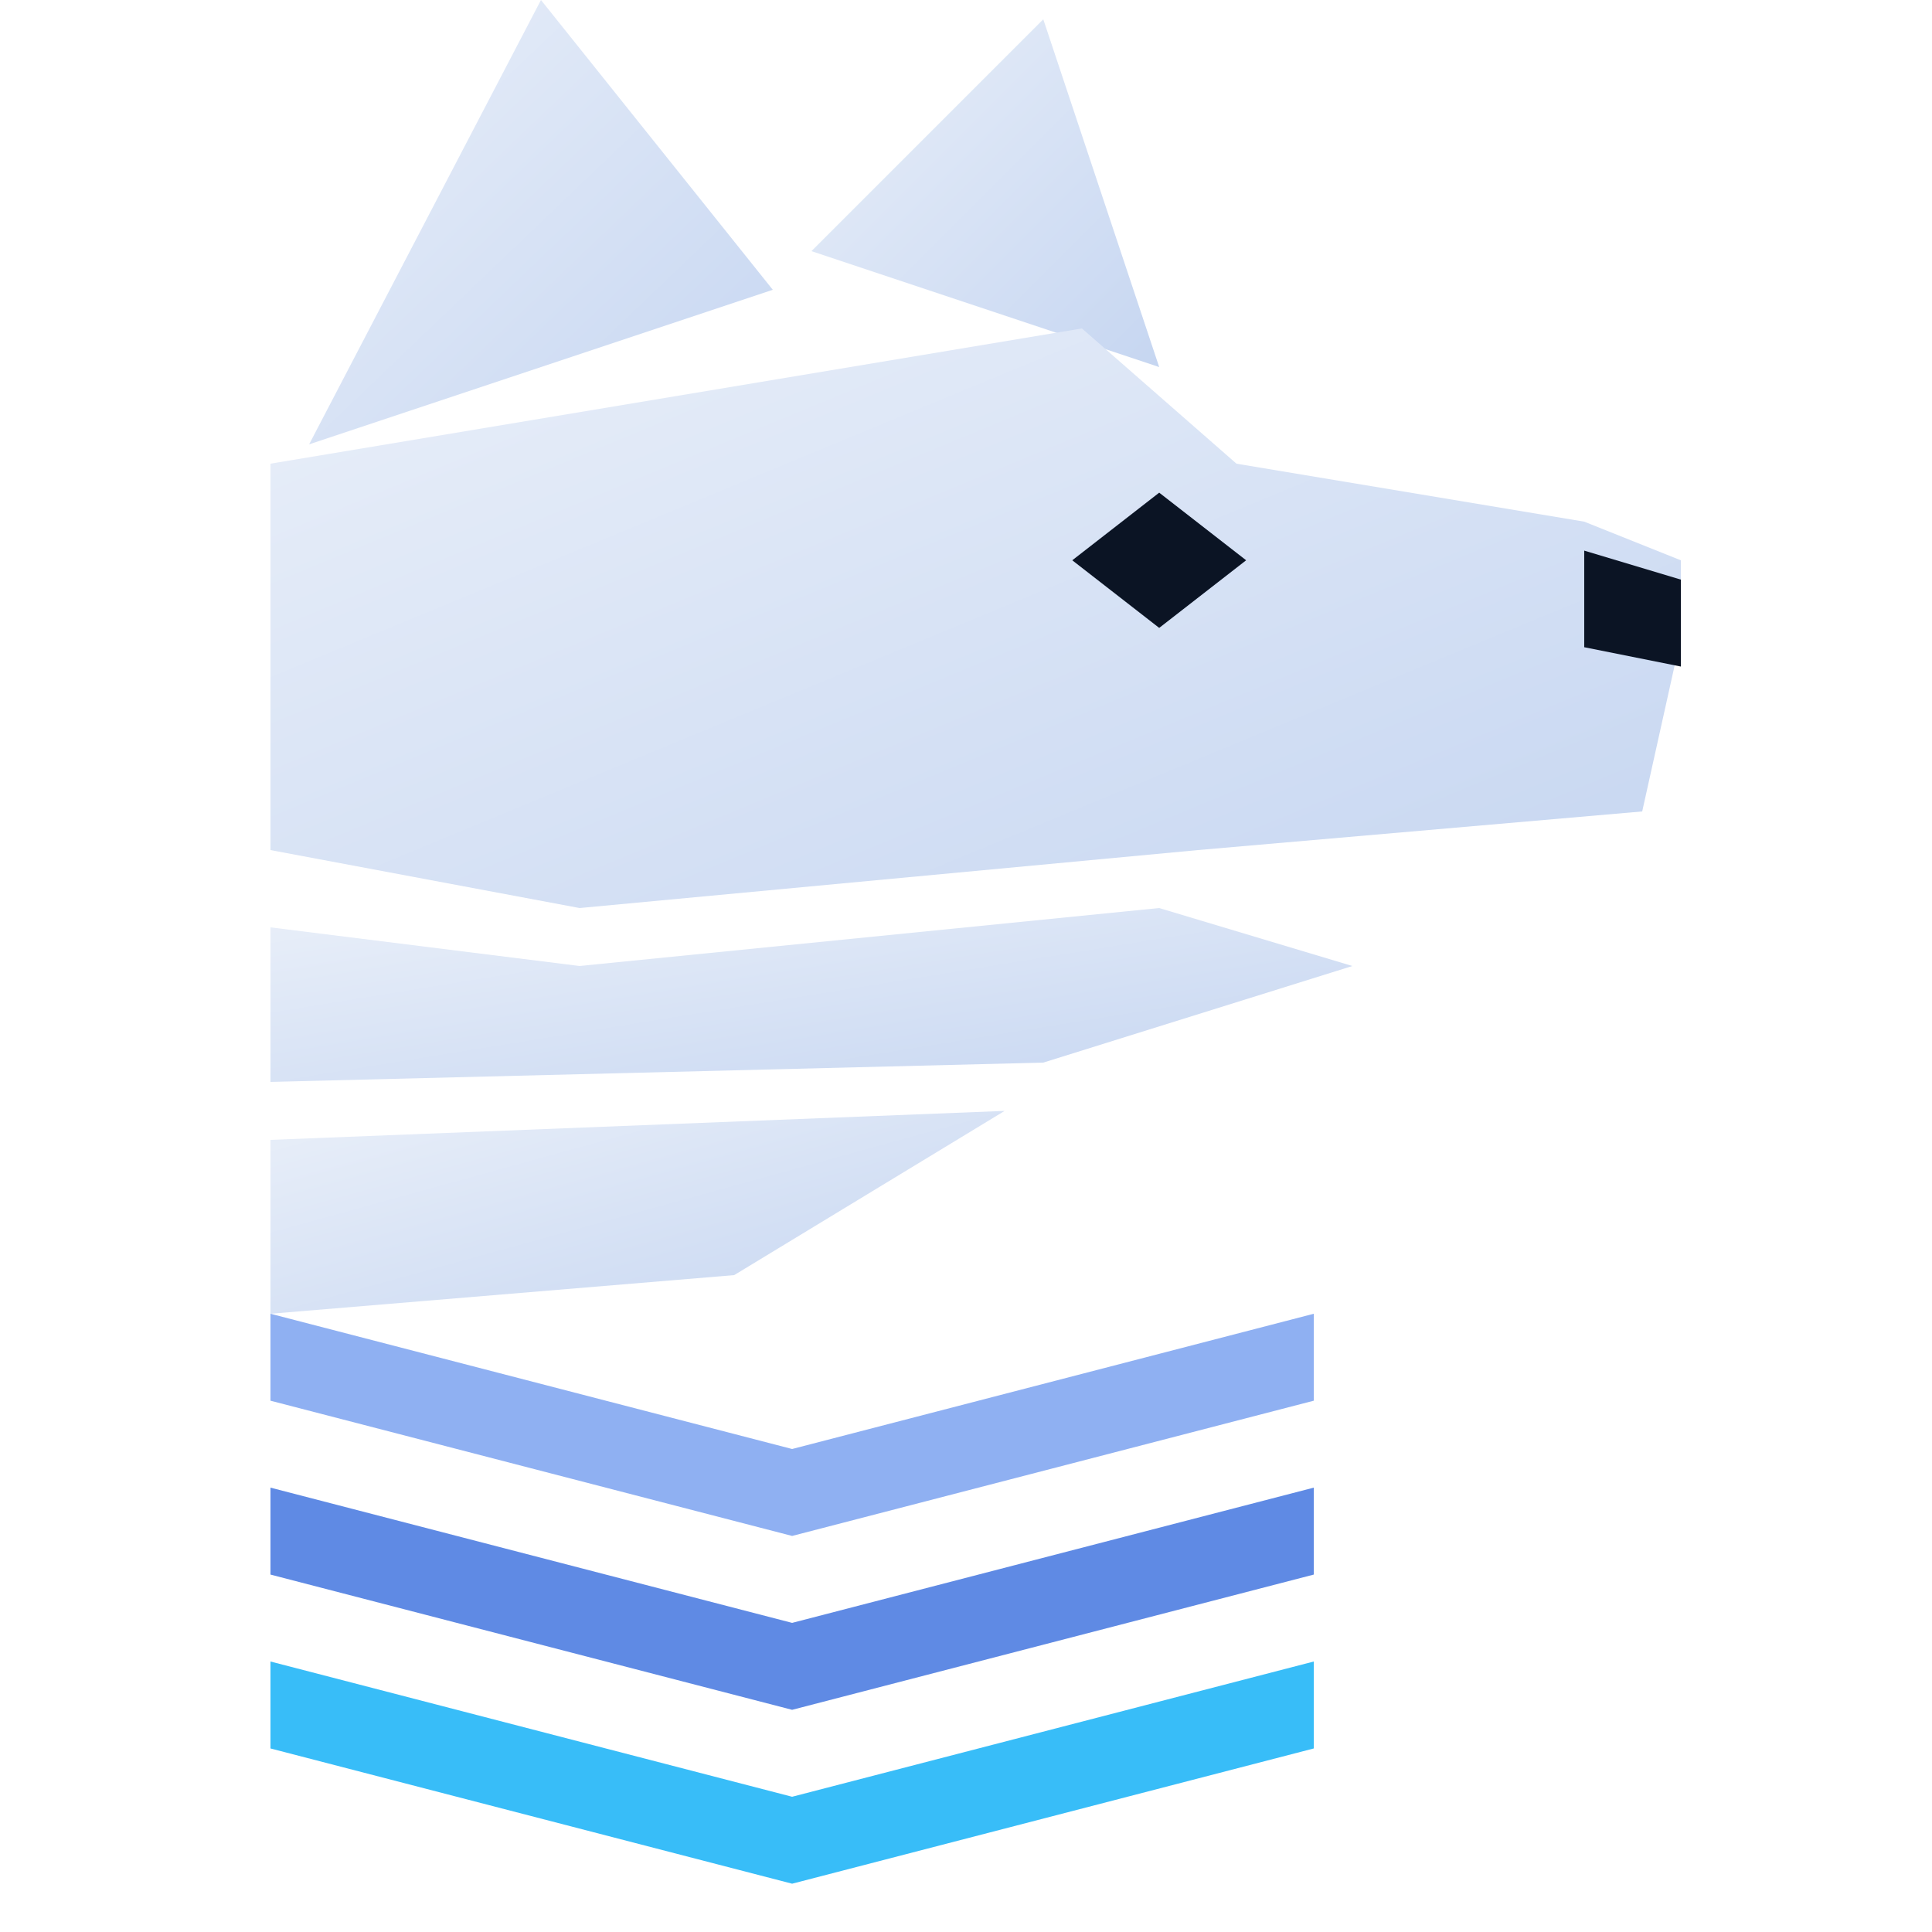
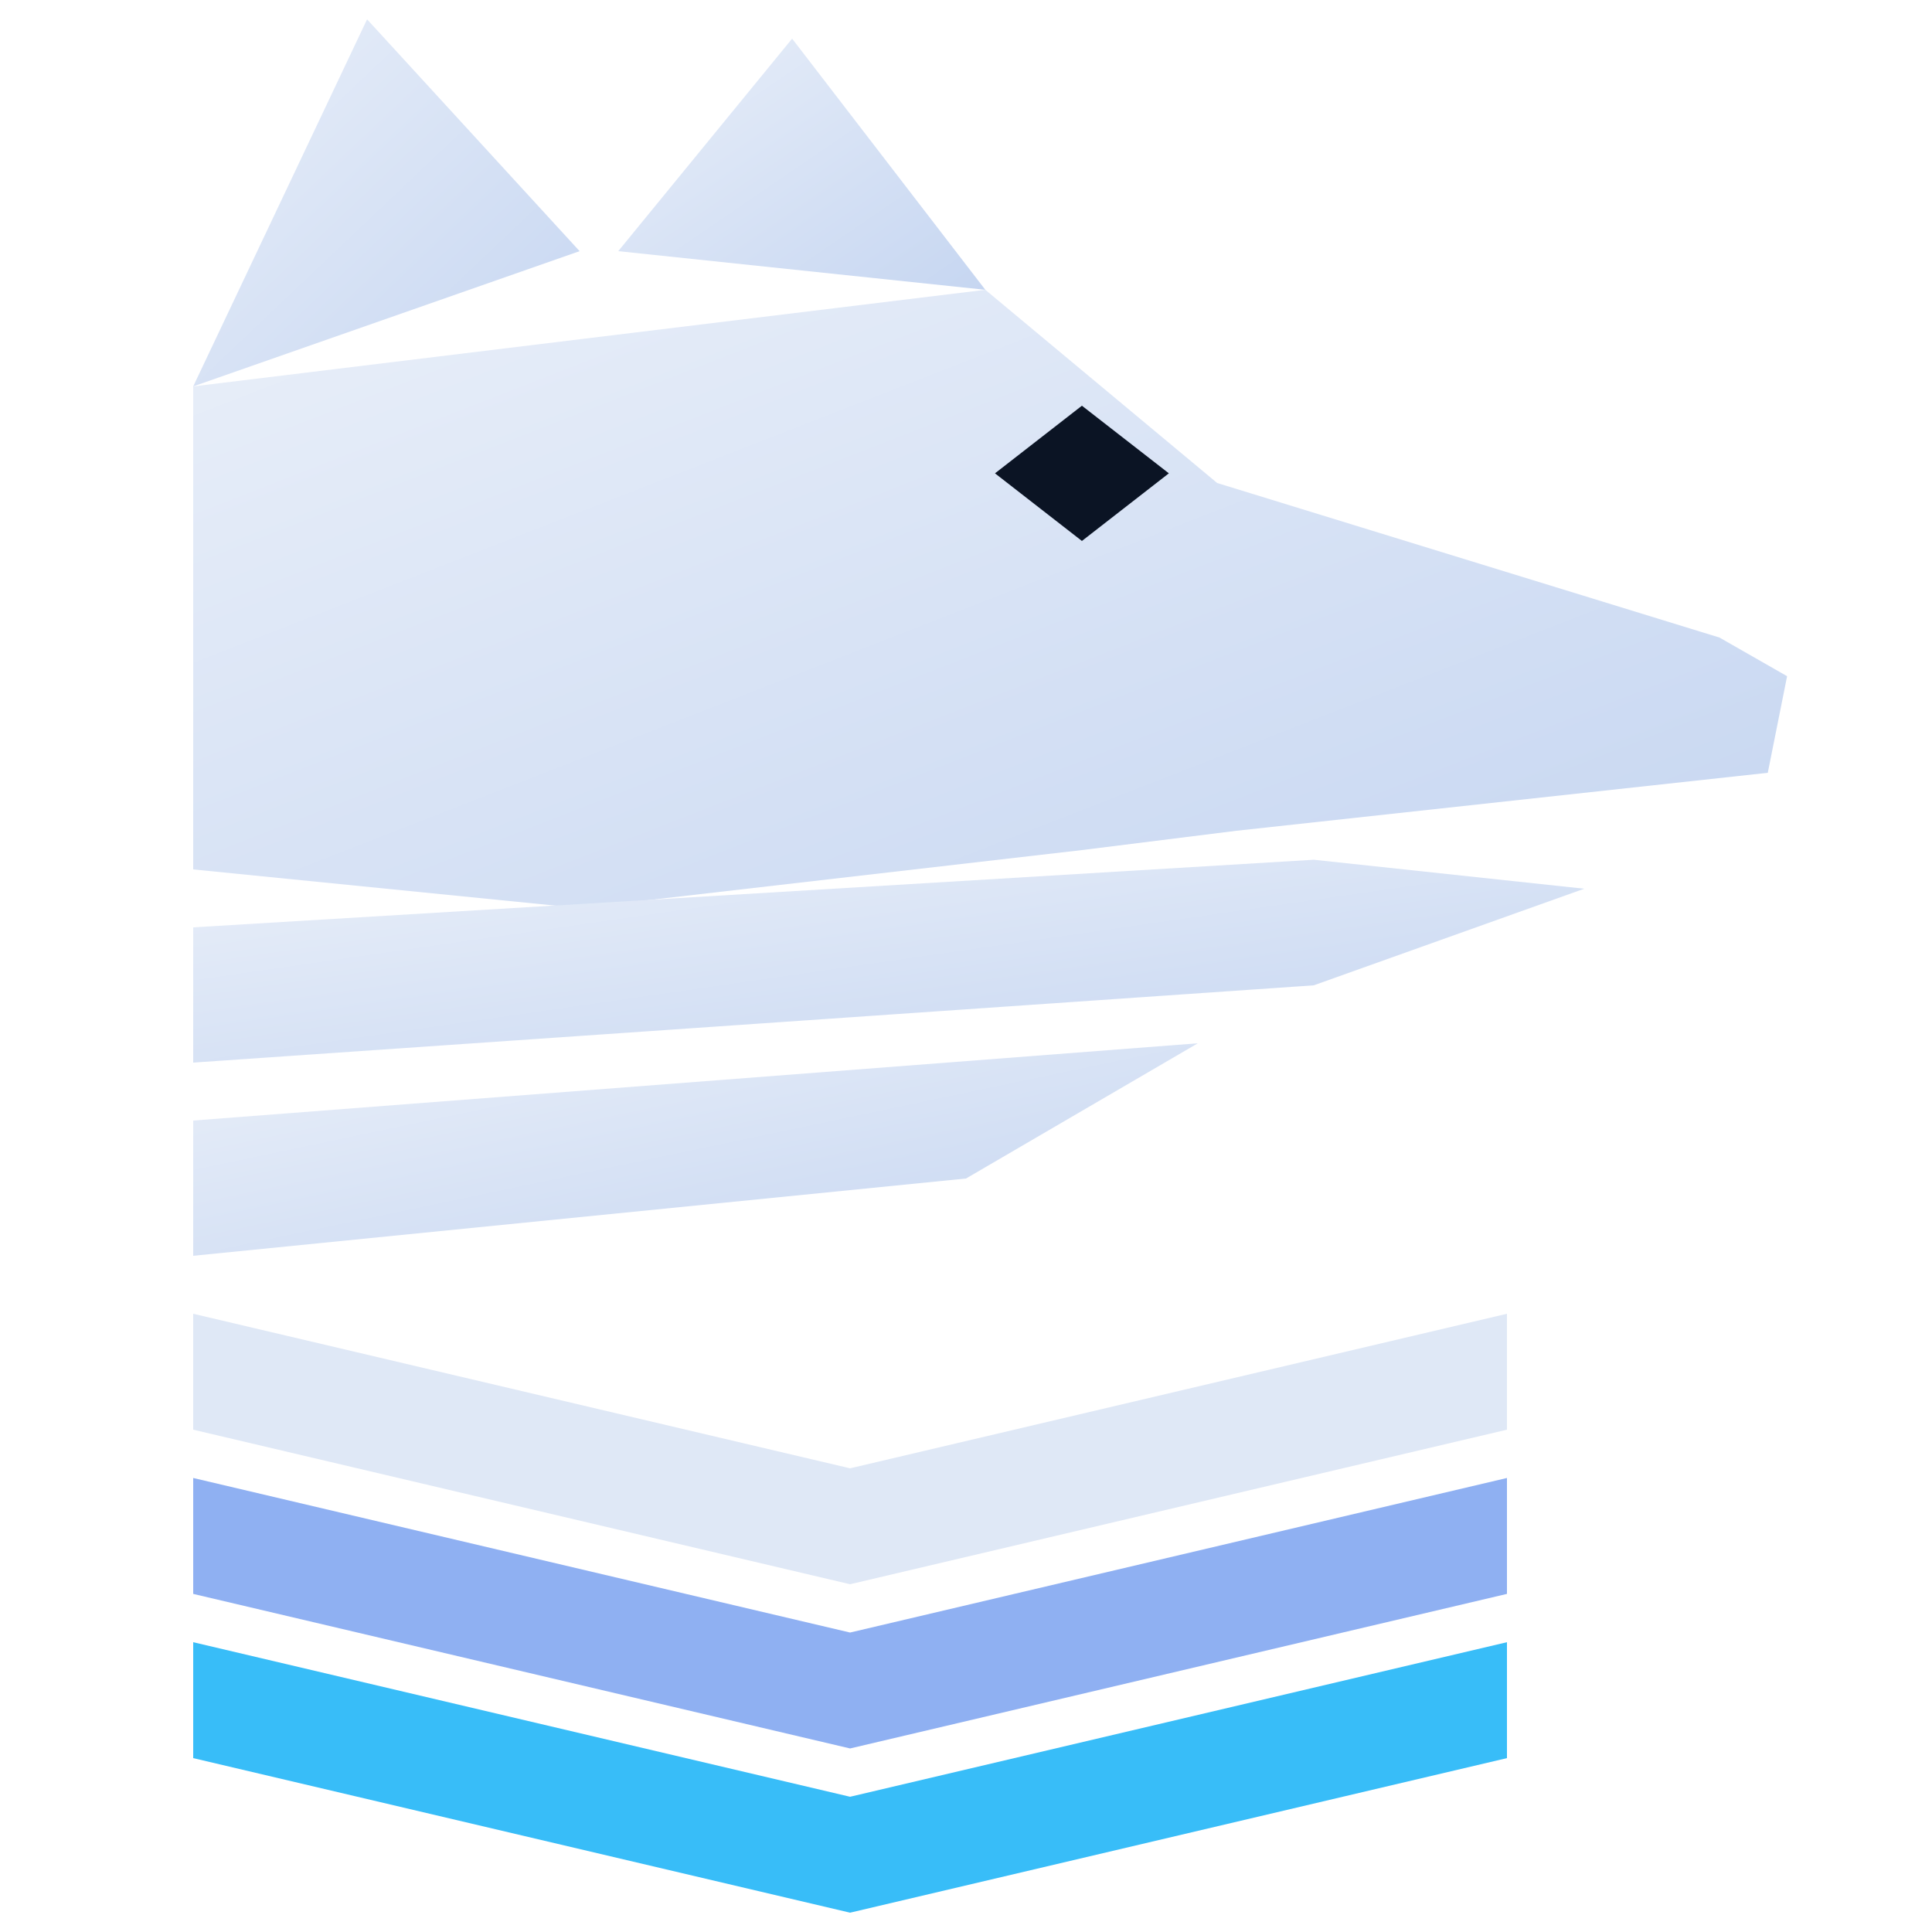
<svg xmlns="http://www.w3.org/2000/svg" viewBox="0 0 100 100">
  <defs>
    <linearGradient id="fur" x1="0" y1="0" x2="1" y2="1">
      <stop offset="0" stop-color="#e9eff9" />
      <stop offset="1" stop-color="#c6d6f1" />
    </linearGradient>
  </defs>
-   <polygon points="16,23 28,0 40,15" fill="url(#fur)" />
-   <polygon points="42,13 54,1 60,19" fill="url(#fur)" />
-   <polygon points="14,24 56,17 64,24 82,27 87,29 87,33 85,42 62,44 30,47 14,44" fill="url(#fur)" />
-   <polygon points="14,48 30,50 60,47 70,50 54,55 14,56" fill="url(#fur)" />
-   <polygon points="14,59 52,57.5 38,66 14,68" fill="url(#fur)" />
-   <polygon points="60,25.5 64.5,29 60,32.5 55.5,29" fill="#0b1424" />
-   <polygon points="82,28.5 87,30 87,34.5 82,33.5" fill="#0b1424" />
-   <polygon points="14,68 41,75 68,68 68,72.5 41,79.5 14,72.5" fill="#8fb0f2" />
-   <polygon points="14,77 41,84 68,77 68,81.5 41,88.5 14,81.5" fill="#5f8ae4" />
-   <polygon points="14,86 41,93 68,86 68,90.5 41,97.5 14,90.5" fill="#38bdf8" />
+   <polygon points="10,20 19,1 30,13" fill="url(#fur)" />
+   <polygon points="32,13 41,2 51,15" fill="url(#fur)" />
+   <polygon points="10,20 51,15 63,25 89,33 92.5,35 91.5,40 64,43 56,44 30,47 10,45" fill="url(#fur)" />
+   <polygon points="10,48 68,44.5 82,46 68,51 10,55" fill="url(#fur)" />
+   <polygon points="10,58 62,54 50,61 10,65" fill="url(#fur)" />
+   <polygon points="56,21 60.5,24.5 56,28 51.5,24.5" fill="#0b1424" />
+   <polygon points="10,68 44,76 78,68 78,74 44,82 10,74" fill="#dfe8f6" />
+   <polygon points="10,76.5 44,84.5 78,76.5 78,82.5 44,90.5 10,82.5" fill="#8fb0f2" />
+   <polygon points="10,85 44,93 78,85 78,91 44,99 10,91" fill="#38bdf8" />
</svg>
